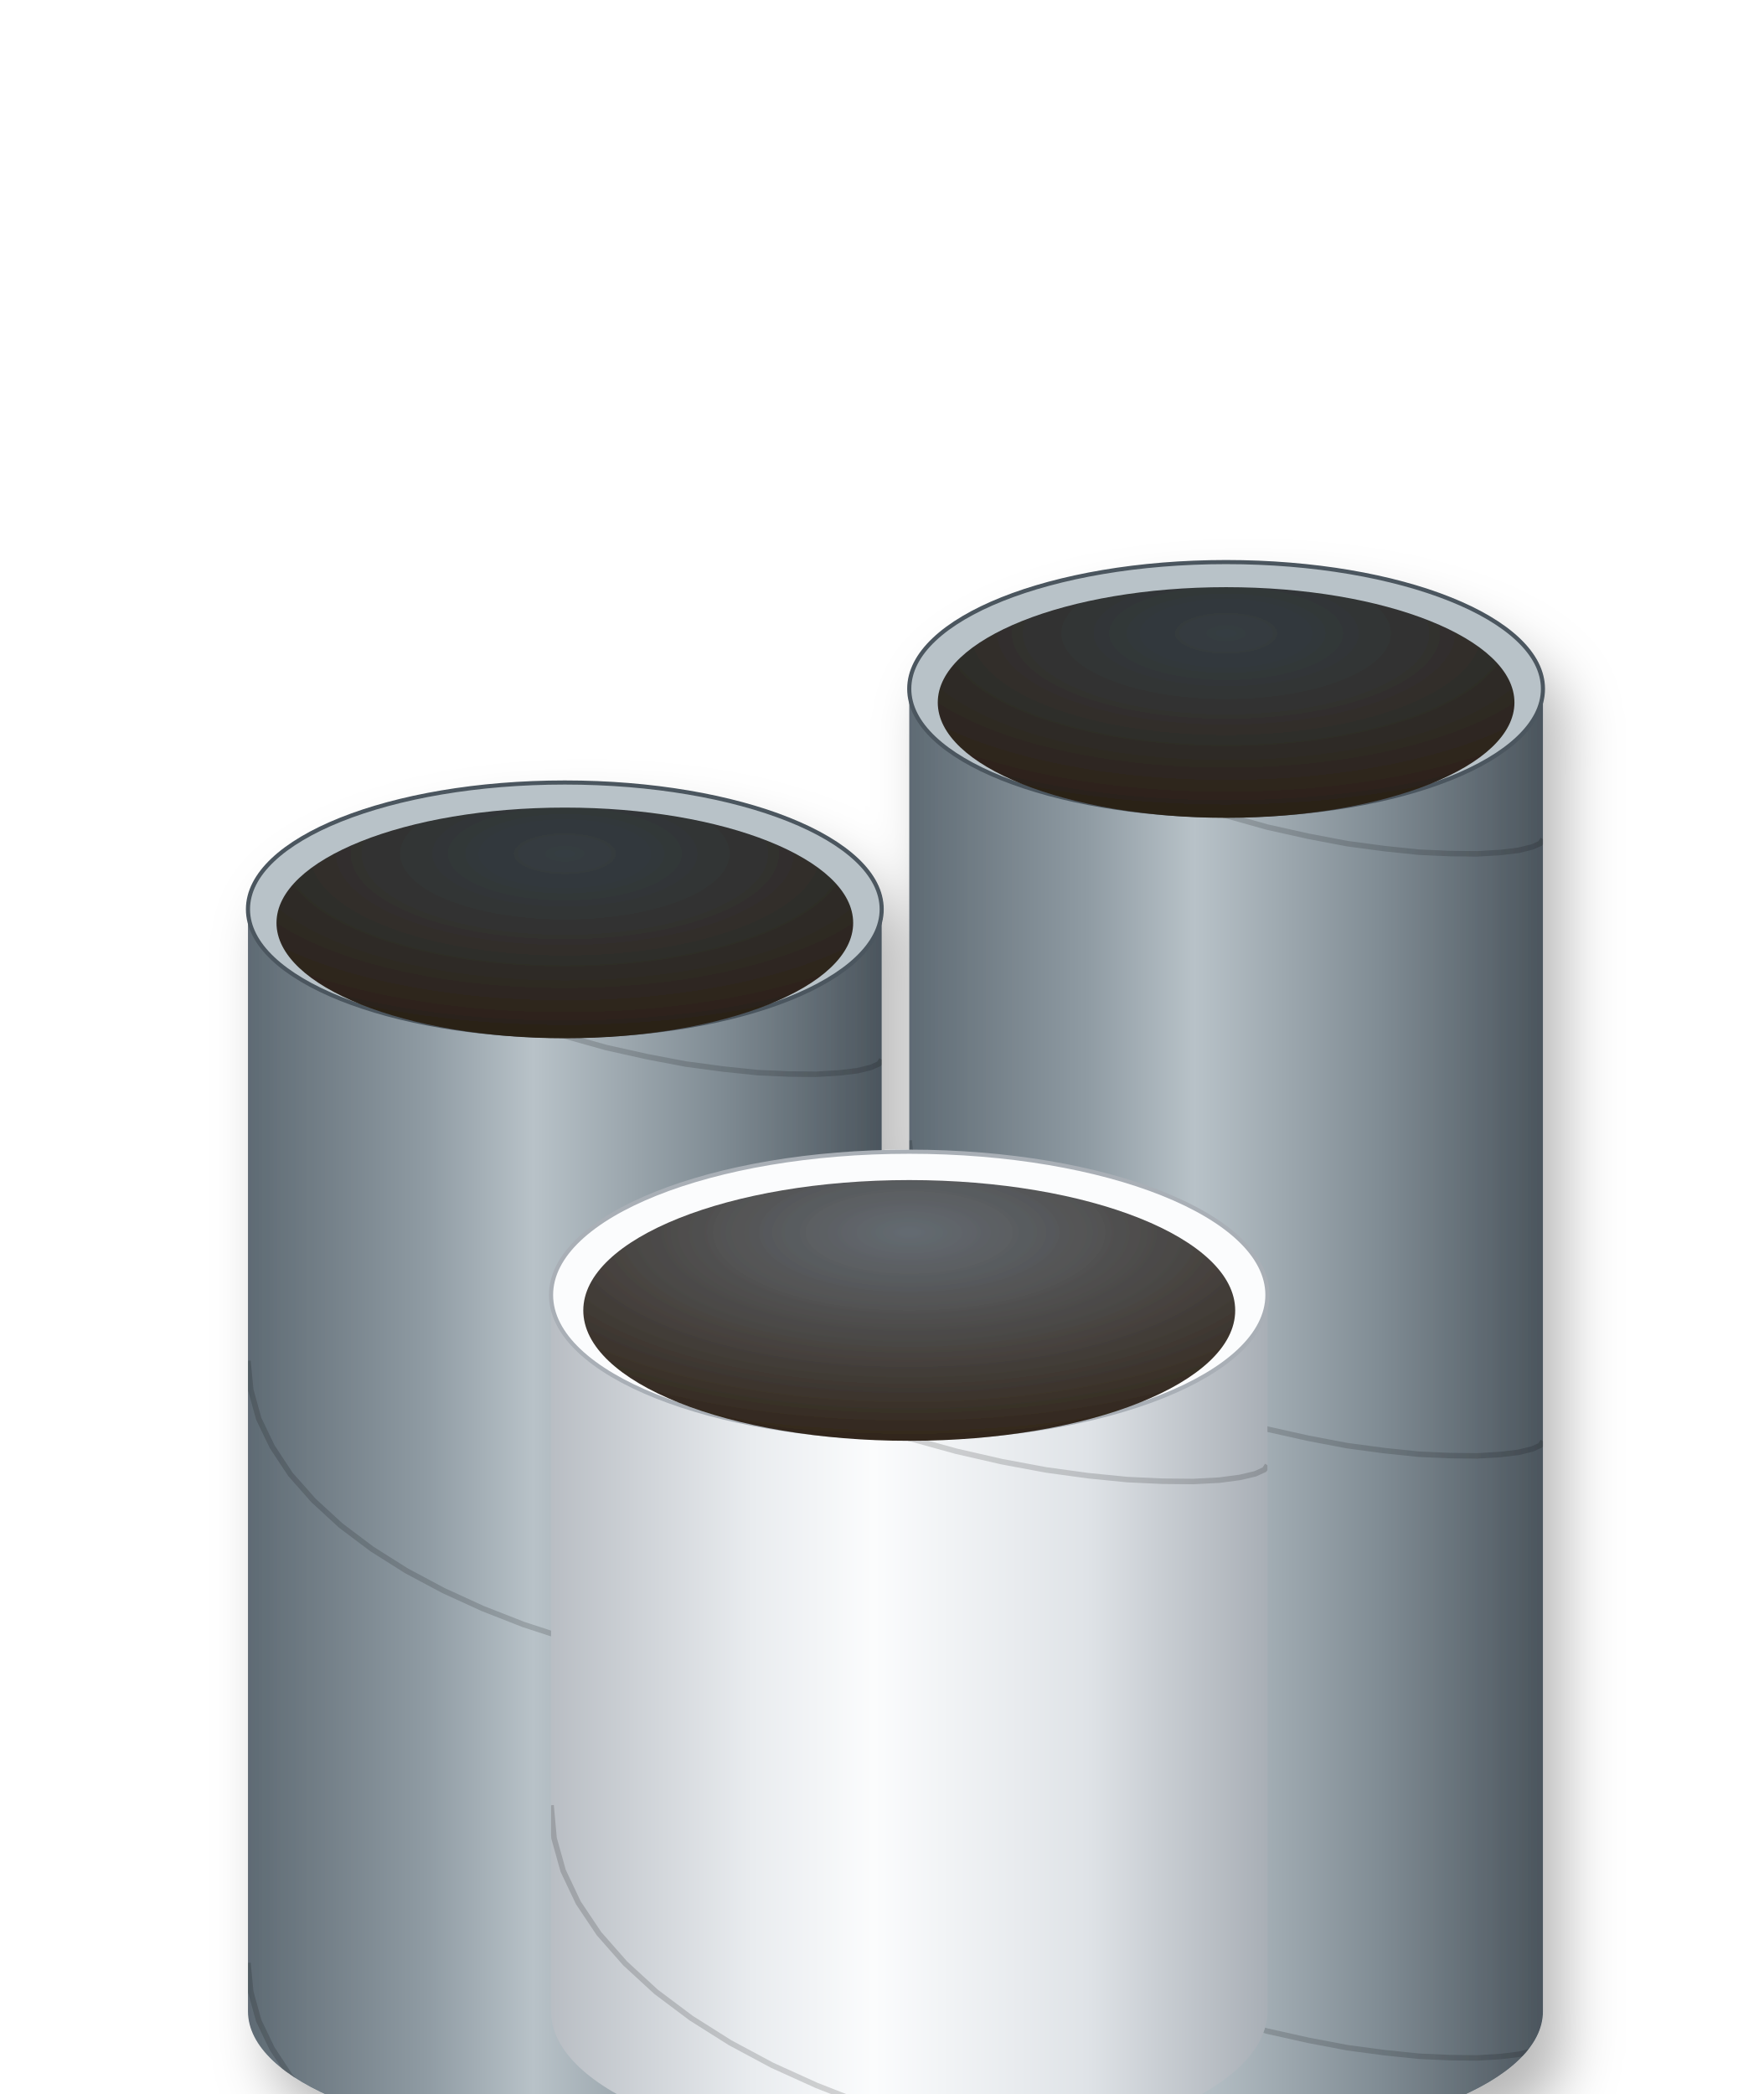
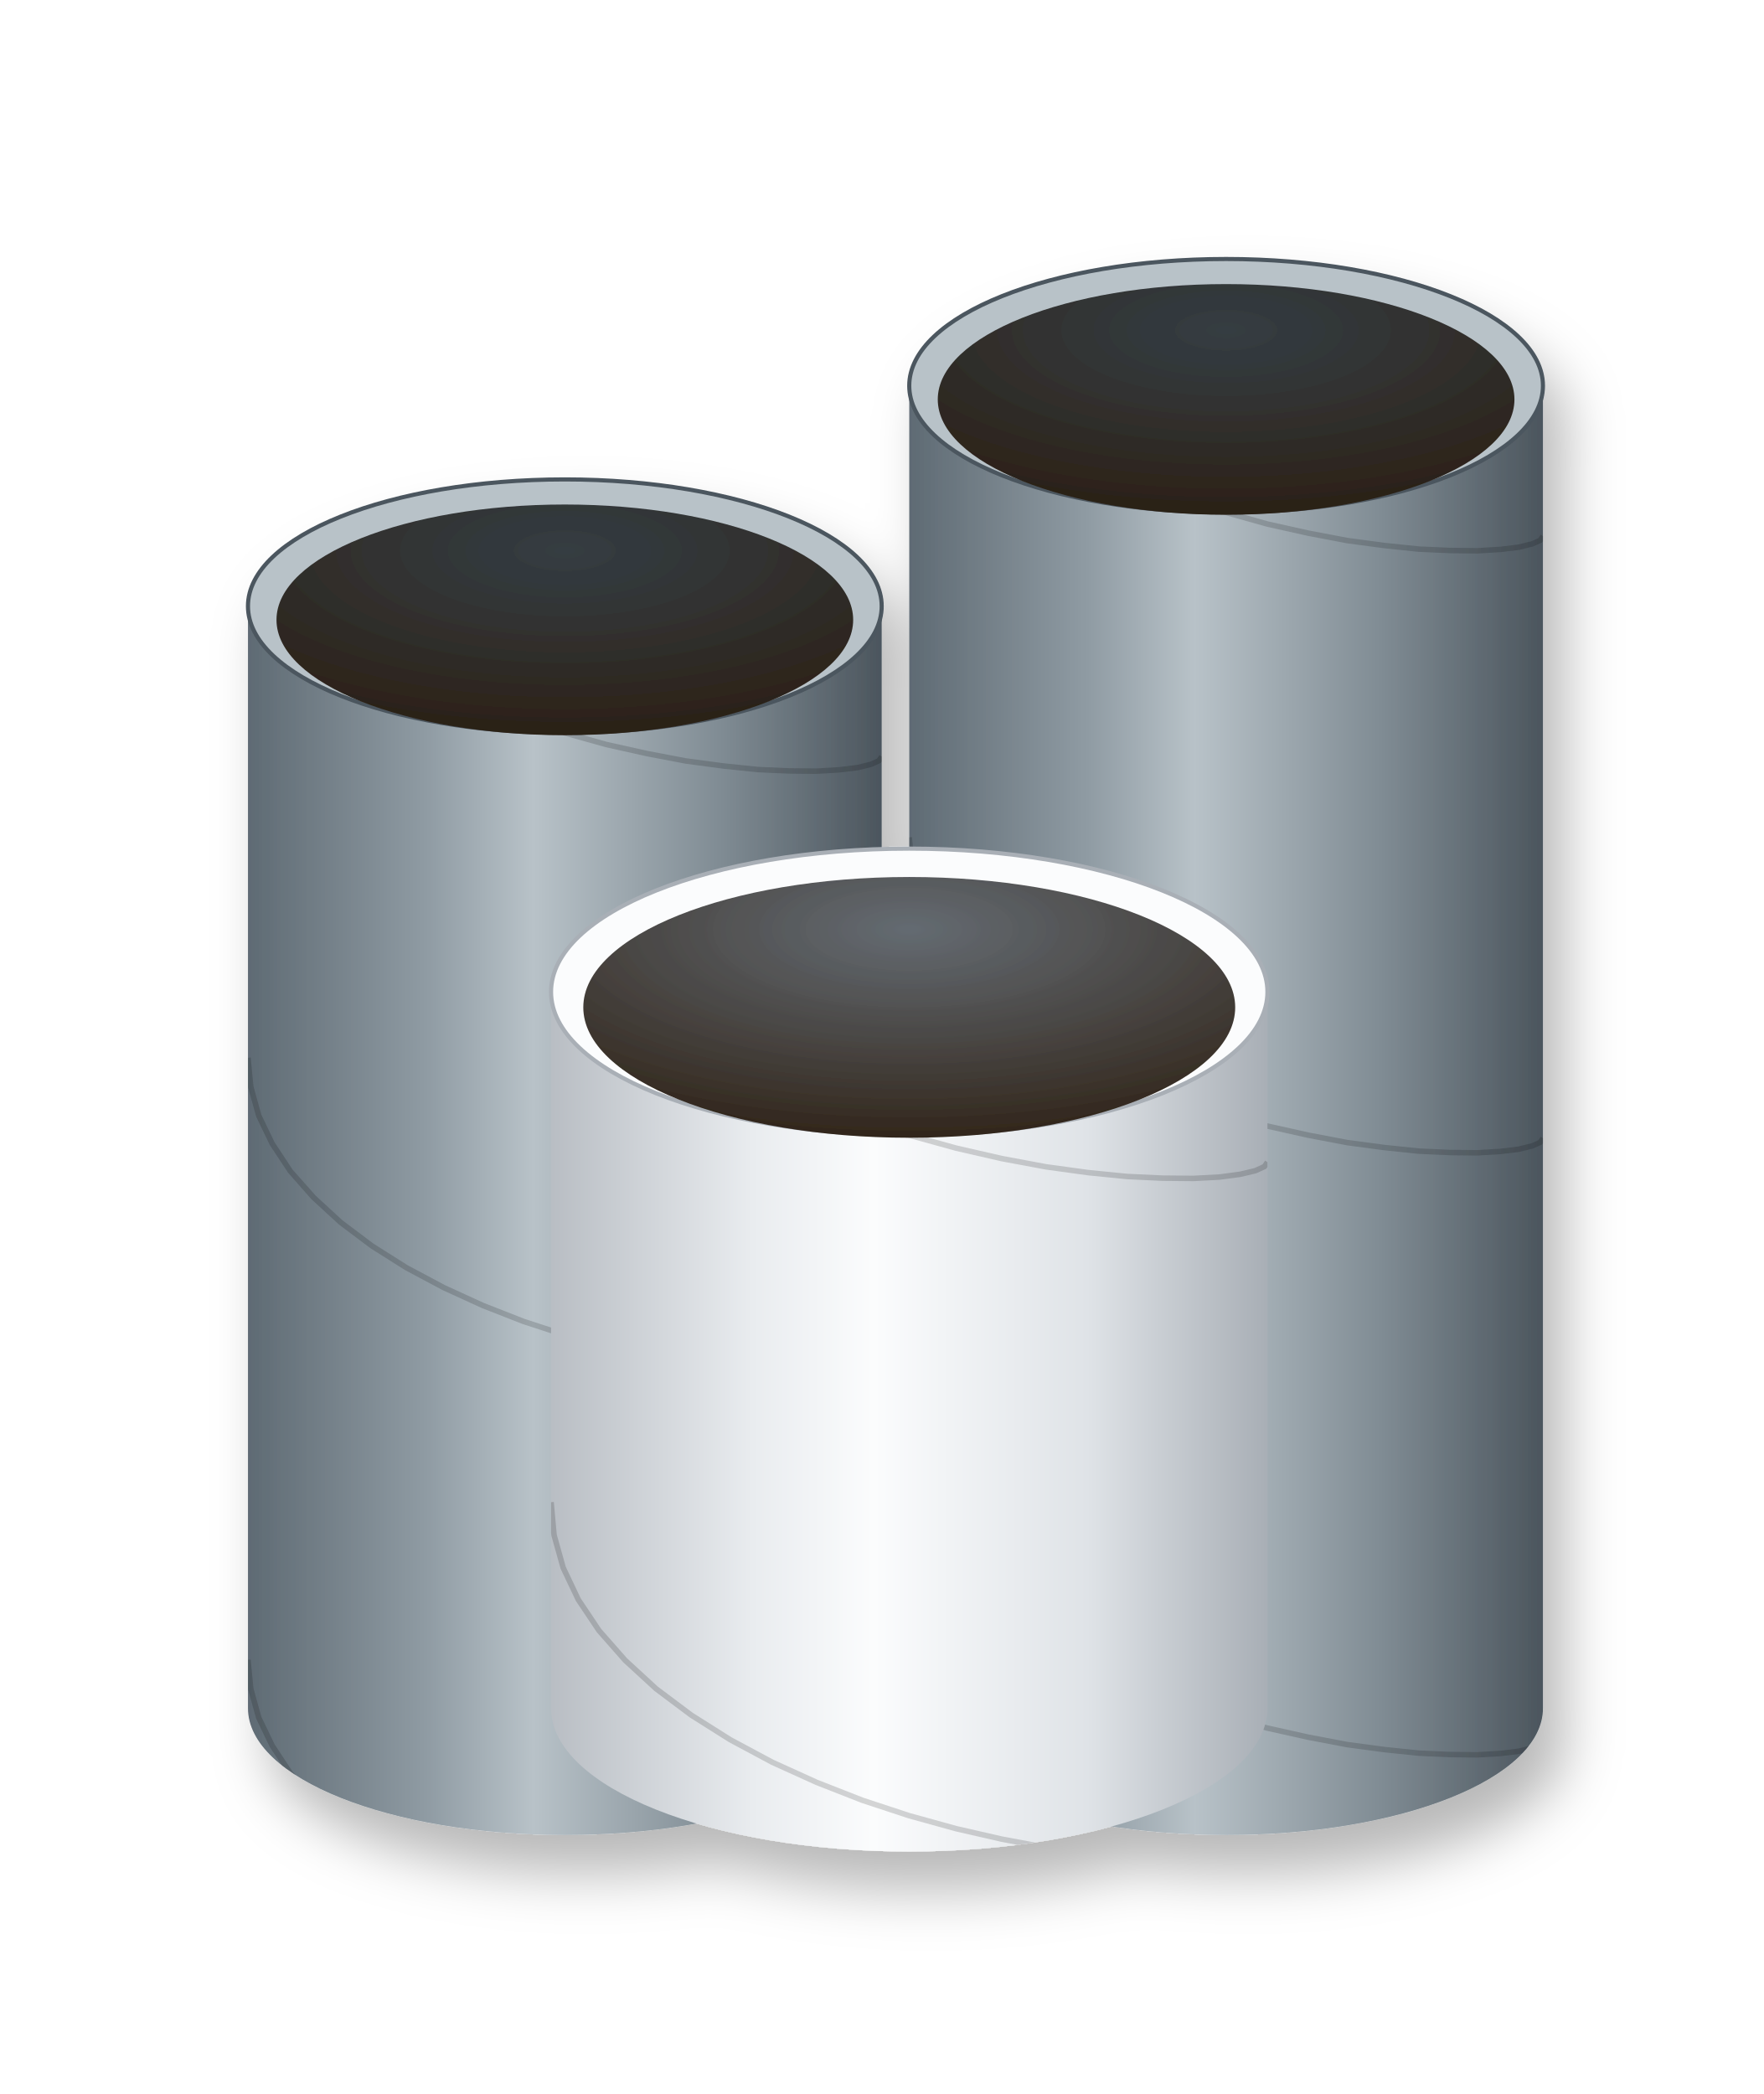
<svg xmlns="http://www.w3.org/2000/svg" viewBox="0 0 640 760" width="640" height="760">
  <defs>
    <filter id="sh" x="-20%" y="-20%" width="140%" height="140%">
      <feGaussianBlur in="SourceAlpha" stdDeviation="10" />
      <feOffset dx="8" dy="14" />
      <feComponentTransfer>
        <feFuncA type="linear" slope=".28" />
      </feComponentTransfer>
      <feMerge>
        <feMergeNode />
        <feMergeNode in="SourceGraphic" />
      </feMerge>
    </filter>
  </defs>
  <g filter="url(#sh)">
-     <g transform="rotate(0 205.0 530.0)">
+     <g transform="rotate(0 205.0 420.0)">
      <defs>
        <linearGradient id="ga" x1="0" x2="1" y1="0" y2="0">
          <stop offset="0" stop-color="#5f6b74" />
          <stop offset=".28" stop-color="#8f9ba3" />
          <stop offset=".45" stop-color="#b8c2c8" />
          <stop offset=".75" stop-color="#7f8b93" />
          <stop offset="1" stop-color="#4c565e" />
        </linearGradient>
        <clipPath id="ca">
-           <path d="M90,330 L90,730 A115.0,46.0 0 0 0 320,730 L320,330 Z" />
+           <path d="M90,220 L90,620 A115.0,46.0 0 0 0 320,620 L320,220 Z" />
        </clipPath>
        <radialGradient id="ia" cx=".5" cy=".2" r=".9">
          <stop offset="0" stop-color="#2d363c" stop-opacity=".95" />
          <stop offset="1" stop-color="#2b1d10" />
        </radialGradient>
      </defs>
-       <path d="M90,330 L90,730 A115.0,46.0 0 0 0 320,730 L320,330 Z" fill="url(#ga)" />
-       <path d="M90.0,56.9 L91.0,67.4 L93.9,77.9 L98.8,88.1 L105.4,98.1 L113.8,107.6 L123.7,116.7 L135.0,125.2 L147.5,133.1 L161.0,140.3 L175.2,146.8 L190.0,152.6 L205.0,157.5 L220.0,161.7 L234.8,165.0 L249.0,167.7 L262.5,169.5 L275.0,170.8 L286.3,171.3 L296.2,171.4 L304.6,170.9 L311.2,170.1 L316.1,168.9 L319.0,167.6 L320.0,166.1 M90.0,275.4 L91.0,285.9 L93.9,296.4 L98.8,306.6 L105.4,316.6 L113.8,326.1 L123.7,335.2 L135.0,343.7 L147.5,351.6 L161.0,358.8 L175.2,365.3 L190.0,371.1 L205.0,376.0 L220.0,380.2 L234.8,383.5 L249.0,386.2 L262.5,388.0 L275.0,389.3 L286.3,389.8 L296.2,389.9 L304.6,389.4 L311.2,388.6 L316.1,387.4 L319.0,386.1 L320.0,384.6 M90.0,493.9 L91.0,504.4 L93.9,514.9 L98.8,525.1 L105.4,535.1 L113.8,544.6 L123.7,553.7 L135.0,562.2 L147.5,570.1 L161.0,577.3 L175.2,583.8 L190.0,589.6 L205.0,594.5 L220.0,598.7 L234.8,602.0 L249.0,604.7 L262.5,606.5 L275.0,607.8 L286.3,608.3 L296.2,608.4 L304.6,607.9 L311.2,607.1 L316.1,605.9 L319.0,604.6 L320.0,603.1 M90.0,712.4 L91.0,722.9 L93.9,733.4 L98.8,743.6 L105.4,753.6 L113.8,763.1 L123.7,772.2 L135.0,780.7 L147.5,788.6 L161.0,795.8 L175.2,802.3 L190.0,808.1 L205.0,813.0 L220.0,817.2 L234.8,820.5 L249.0,823.2 L262.5,825.0 L275.0,826.3 L286.3,826.8 L296.2,826.9 L304.6,826.4 L311.2,825.6 L316.1,824.4 L319.0,823.1 L320.0,821.6" fill="none" stroke="#000" stroke-opacity=".16" stroke-width="2" clip-path="url(#ca)" />
-       <ellipse cx="205.0" cy="330" rx="115.0" ry="46.0" fill="#b8c2c8" stroke="#4c565e" stroke-width="1.5" />
-       <ellipse cx="205.0" cy="334.968" rx="104.65" ry="41.86" fill="url(#ia)" />
+       <path d="M90,220 L90,620 A115.0,46.0 0 0 0 320,620 L320,220 Z" fill="url(#ga)" />
+       <path d="M90.0,-53.1 L91.0,-42.6 L93.9,-32.1 L98.8,-21.9 L105.4,-11.9 L113.8,-2.4 L123.7,6.7 L135.0,15.2 L147.5,23.1 L161.0,30.3 L175.2,36.8 L190.0,42.6 L205.0,47.5 L220.0,51.7 L234.8,55.0 L249.0,57.7 L262.5,59.5 L275.0,60.8 L286.3,61.3 L296.2,61.4 L304.6,60.9 L311.2,60.1 L316.1,58.9 L319.0,57.6 L320.0,56.1 M90.0,165.4 L91.0,175.9 L93.9,186.4 L98.8,196.6 L105.4,206.6 L113.8,216.1 L123.7,225.2 L135.0,233.7 L147.5,241.6 L161.0,248.8 L175.2,255.3 L190.0,261.1 L205.0,266.0 L220.0,270.2 L234.8,273.5 L249.0,276.2 L262.5,278.0 L275.0,279.3 L286.3,279.8 L296.2,279.9 L304.6,279.4 L311.2,278.6 L316.1,277.4 L319.0,276.1 L320.0,274.6 M90.0,383.9 L91.0,394.4 L93.9,404.9 L98.8,415.1 L105.4,425.1 L113.8,434.6 L123.7,443.7 L135.0,452.2 L147.5,460.1 L161.0,467.3 L175.2,473.8 L190.0,479.6 L205.0,484.5 L220.0,488.7 L234.8,492.0 L249.0,494.7 L262.5,496.5 L275.0,497.8 L286.3,498.3 L296.2,498.4 L304.6,497.9 L311.2,497.1 L316.1,495.9 L319.0,494.6 L320.0,493.1 M90.0,602.4 L91.0,612.9 L93.9,623.4 L98.8,633.6 L105.4,643.6 L113.8,653.1 L123.7,662.2 L135.0,670.7 L147.5,678.6 L161.0,685.8 L175.2,692.3 L190.0,698.1 L205.0,703.0 L220.0,707.2 L234.8,710.5 L249.0,713.2 L262.5,715.0 L275.0,716.3 L286.3,716.8 L296.2,716.9 L304.6,716.4 L311.2,715.6 L316.1,714.4 L319.0,713.1 L320.0,711.6" fill="none" stroke="#000" stroke-opacity=".16" stroke-width="2" clip-path="url(#ca)" />
+       <ellipse cx="205.0" cy="220" rx="115.0" ry="46.0" fill="#b8c2c8" stroke="#4c565e" stroke-width="1.5" />
+       <ellipse cx="205.0" cy="224.968" rx="104.65" ry="41.86" fill="url(#ia)" />
    </g>
-     <g transform="rotate(0 445.0 490.0)">
+     <g transform="rotate(0 445.0 380.0)">
      <defs>
        <linearGradient id="gb" x1="0" x2="1" y1="0" y2="0">
          <stop offset="0" stop-color="#5f6b74" />
          <stop offset=".28" stop-color="#8f9ba3" />
          <stop offset=".45" stop-color="#b8c2c8" />
          <stop offset=".75" stop-color="#7f8b93" />
          <stop offset="1" stop-color="#4c565e" />
        </linearGradient>
        <clipPath id="cb">
-           <path d="M330,250 L330,730 A115.0,46.0 0 0 0 560,730 L560,250 Z" />
+           <path d="M330,140 L330,620 A115.0,46.0 0 0 0 560,620 L560,140 Z" />
        </clipPath>
        <radialGradient id="ib" cx=".5" cy=".2" r=".9">
          <stop offset="0" stop-color="#2d363c" stop-opacity=".95" />
          <stop offset="1" stop-color="#2b1d10" />
        </radialGradient>
      </defs>
-       <path d="M330,250 L330,730 A115.0,46.0 0 0 0 560,730 L560,250 Z" fill="url(#gb)" />
-       <path d="M330.0,-23.1 L331.0,-12.6 L333.9,-2.1 L338.8,8.1 L345.4,18.1 L353.8,27.6 L363.7,36.7 L375.0,45.2 L387.5,53.1 L401.0,60.3 L415.2,66.8 L430.0,72.6 L445.0,77.5 L460.0,81.7 L474.8,85.0 L489.0,87.7 L502.5,89.5 L515.0,90.8 L526.3,91.3 L536.2,91.4 L544.6,90.9 L551.2,90.1 L556.1,88.9 L559.0,87.6 L560.0,86.1 M330.0,195.4 L331.0,205.9 L333.9,216.4 L338.8,226.6 L345.4,236.6 L353.8,246.1 L363.7,255.2 L375.0,263.7 L387.5,271.6 L401.0,278.8 L415.2,285.3 L430.0,291.1 L445.0,296.0 L460.0,300.2 L474.8,303.5 L489.0,306.2 L502.5,308.0 L515.0,309.3 L526.3,309.8 L536.2,309.9 L544.6,309.4 L551.2,308.6 L556.1,307.4 L559.0,306.1 L560.0,304.6 M330.0,413.9 L331.0,424.4 L333.9,434.9 L338.8,445.1 L345.4,455.1 L353.8,464.6 L363.7,473.7 L375.0,482.2 L387.5,490.1 L401.0,497.3 L415.2,503.8 L430.0,509.6 L445.0,514.5 L460.0,518.7 L474.8,522.0 L489.0,524.7 L502.5,526.5 L515.0,527.8 L526.3,528.3 L536.2,528.4 L544.6,527.9 L551.2,527.1 L556.1,525.9 L559.0,524.6 L560.0,523.1 M330.0,632.4 L331.0,642.9 L333.9,653.4 L338.8,663.6 L345.4,673.6 L353.8,683.1 L363.7,692.2 L375.0,700.7 L387.5,708.6 L401.0,715.8 L415.2,722.3 L430.0,728.1 L445.0,733.0 L460.0,737.2 L474.8,740.5 L489.0,743.2 L502.5,745.0 L515.0,746.3 L526.3,746.8 L536.2,746.9 L544.6,746.4 L551.2,745.6 L556.1,744.4 L559.0,743.1 L560.0,741.6 M330.0,850.9 L331.0,861.4 L333.9,871.9 L338.8,882.1 L345.4,892.1 L353.8,901.6 L363.7,910.7 L375.0,919.2 L387.5,927.1 L401.0,934.3 L415.2,940.8 L430.0,946.6 L445.0,951.5 L460.0,955.7 L474.8,959.0 L489.0,961.7 L502.5,963.5 L515.0,964.8 L526.3,965.3 L536.2,965.4 L544.6,964.9 L551.2,964.1 L556.1,962.9 L559.0,961.6 L560.0,960.1" fill="none" stroke="#000" stroke-opacity=".16" stroke-width="2" clip-path="url(#cb)" />
-       <ellipse cx="445.0" cy="250" rx="115.0" ry="46.0" fill="#b8c2c8" stroke="#4c565e" stroke-width="1.5" />
-       <ellipse cx="445.0" cy="254.968" rx="104.65" ry="41.86" fill="url(#ib)" />
+       <path d="M330,140 L330,620 A115.0,46.0 0 0 0 560,620 L560,140 Z" fill="url(#gb)" />
+       <path d="M330.0,-133.1 L331.0,-122.6 L333.9,-112.1 L338.8,-101.9 L345.4,-91.9 L353.8,-82.4 L363.7,-73.3 L375.0,-64.8 L387.5,-56.9 L401.0,-49.7 L415.2,-43.2 L430.0,-37.4 L445.0,-32.5 L460.0,-28.3 L474.8,-25.0 L489.0,-22.3 L502.5,-20.5 L515.0,-19.2 L526.3,-18.7 L536.2,-18.6 L544.6,-19.1 L551.2,-19.9 L556.1,-21.1 L559.0,-22.4 L560.0,-23.9 M330.0,85.4 L331.0,95.9 L333.9,106.4 L338.8,116.6 L345.4,126.6 L353.8,136.1 L363.7,145.2 L375.0,153.7 L387.5,161.6 L401.0,168.8 L415.2,175.3 L430.0,181.1 L445.0,186.0 L460.0,190.2 L474.8,193.5 L489.0,196.2 L502.5,198.0 L515.0,199.3 L526.3,199.8 L536.2,199.9 L544.6,199.4 L551.2,198.6 L556.1,197.4 L559.0,196.1 L560.0,194.6 M330.0,303.9 L331.0,314.4 L333.9,324.9 L338.8,335.1 L345.4,345.1 L353.8,354.6 L363.7,363.7 L375.0,372.2 L387.5,380.1 L401.0,387.3 L415.2,393.8 L430.0,399.6 L445.0,404.5 L460.0,408.7 L474.8,412.0 L489.0,414.7 L502.5,416.5 L515.0,417.8 L526.3,418.3 L536.2,418.4 L544.6,417.9 L551.2,417.1 L556.1,415.9 L559.0,414.6 L560.0,413.1 M330.0,522.4 L331.0,532.9 L333.9,543.4 L338.8,553.6 L345.4,563.6 L353.8,573.1 L363.7,582.2 L375.0,590.7 L387.5,598.6 L401.0,605.8 L415.2,612.3 L430.0,618.1 L445.0,623.0 L460.0,627.2 L474.8,630.5 L489.0,633.2 L502.5,635.0 L515.0,636.3 L526.3,636.8 L536.2,636.9 L544.6,636.4 L551.2,635.6 L556.1,634.4 L559.0,633.1 L560.0,631.6 M330.0,740.9 L331.0,751.4 L333.9,761.9 L338.8,772.1 L345.4,782.1 L353.8,791.6 L363.7,800.7 L375.0,809.2 L387.5,817.1 L401.0,824.3 L415.2,830.8 L430.0,836.6 L445.0,841.5 L460.0,845.7 L474.8,849.0 L489.0,851.7 L502.5,853.5 L515.0,854.8 L526.3,855.3 L536.2,855.4 L544.6,854.9 L551.2,854.1 L556.1,852.9 L559.0,851.6 L560.0,850.1" fill="none" stroke="#000" stroke-opacity=".16" stroke-width="2" clip-path="url(#cb)" />
+       <ellipse cx="445.0" cy="140" rx="115.0" ry="46.0" fill="#b8c2c8" stroke="#4c565e" stroke-width="1.5" />
+       <ellipse cx="445.0" cy="144.968" rx="104.65" ry="41.86" fill="url(#ib)" />
    </g>
-     <g transform="rotate(0 330.0 600.0)">
+     <g transform="rotate(0 330.0 490.0)">
      <defs>
        <linearGradient id="gc" x1="0" x2="1" y1="0" y2="0">
          <stop offset="0" stop-color="#b9bec4" />
          <stop offset=".28" stop-color="#e9ecef" />
          <stop offset=".45" stop-color="#fbfcfd" />
          <stop offset=".75" stop-color="#dfe3e7" />
          <stop offset="1" stop-color="#a9afb6" />
        </linearGradient>
        <clipPath id="cc">
-           <path d="M200,470 L200,730 A130.0,52.0 0 0 0 460,730 L460,470 Z" />
+           <path d="M200,360 L200,620 A130.0,52.0 0 0 0 460,620 L460,360 Z" />
        </clipPath>
        <radialGradient id="ic" cx=".5" cy=".2" r=".9">
          <stop offset="0" stop-color="#5c636a" stop-opacity=".95" />
          <stop offset="1" stop-color="#2b1d10" />
        </radialGradient>
      </defs>
-       <path d="M200,470 L200,730 A130.0,52.0 0 0 0 460,730 L460,470 Z" fill="url(#gc)" />
-       <path d="M200.0,161.2 L201.1,173.2 L204.4,185.0 L209.9,196.6 L217.4,207.8 L226.9,218.6 L238.1,228.9 L250.9,238.5 L265.0,247.4 L280.3,255.6 L296.4,262.9 L313.0,269.4 L330.0,275.0 L347.0,279.7 L363.6,283.5 L379.7,286.5 L395.0,288.6 L409.1,290.0 L421.9,290.6 L433.1,290.7 L442.6,290.2 L450.1,289.2 L455.6,287.9 L458.9,286.4 L460.0,284.8 M200.0,408.2 L201.1,420.2 L204.4,432.0 L209.9,443.6 L217.4,454.8 L226.9,465.6 L238.1,475.9 L250.9,485.5 L265.0,494.4 L280.3,502.6 L296.4,509.9 L313.0,516.4 L330.0,522.0 L347.0,526.7 L363.6,530.5 L379.7,533.5 L395.0,535.6 L409.1,537.0 L421.9,537.6 L433.1,537.7 L442.6,537.2 L450.1,536.2 L455.6,534.9 L458.9,533.4 L460.0,531.8 M200.0,655.2 L201.1,667.2 L204.4,679.0 L209.9,690.6 L217.4,701.8 L226.9,712.6 L238.1,722.9 L250.9,732.5 L265.0,741.4 L280.3,749.6 L296.4,756.9 L313.0,763.4 L330.0,769.0 L347.0,773.7 L363.6,777.5 L379.7,780.5 L395.0,782.6 L409.1,784.0 L421.9,784.6 L433.1,784.7 L442.6,784.2 L450.1,783.2 L455.6,781.9 L458.9,780.4 L460.0,778.8 M200.0,902.2 L201.1,914.2 L204.4,926.0 L209.9,937.6 L217.4,948.8 L226.9,959.6 L238.1,969.9 L250.9,979.5 L265.0,988.4 L280.3,996.6 L296.4,1003.9 L313.0,1010.4 L330.0,1016.0 L347.0,1020.7 L363.6,1024.5 L379.7,1027.5 L395.0,1029.6 L409.1,1031.0 L421.9,1031.6 L433.1,1031.7 L442.6,1031.2 L450.1,1030.2 L455.6,1028.9 L458.9,1027.4 L460.0,1025.8" fill="none" stroke="#000" stroke-opacity=".16" stroke-width="2" clip-path="url(#cc)" />
-       <ellipse cx="330.0" cy="470" rx="130.0" ry="52.0" fill="#fbfcfd" stroke="#a9afb6" stroke-width="1.5" />
-       <ellipse cx="330.0" cy="475.616" rx="118.3" ry="47.32" fill="url(#ic)" />
+       <path d="M200,360 L200,620 A130.0,52.0 0 0 0 460,620 L460,360 Z" fill="url(#gc)" />
+       <path d="M200.0,51.2 L201.1,63.2 L204.4,75.0 L209.9,86.6 L217.4,97.8 L226.9,108.6 L238.1,118.9 L250.9,128.5 L265.0,137.4 L280.3,145.6 L296.4,152.9 L313.0,159.4 L330.0,165.0 L347.0,169.7 L363.6,173.5 L379.7,176.5 L395.0,178.6 L409.1,180.0 L421.9,180.6 L433.1,180.7 L442.6,180.2 L450.1,179.2 L455.6,177.9 L458.9,176.4 L460.0,174.8 M200.0,298.2 L201.1,310.2 L204.4,322.0 L209.9,333.6 L217.4,344.8 L226.9,355.6 L238.1,365.9 L250.9,375.5 L265.0,384.4 L280.3,392.6 L296.4,399.9 L313.0,406.4 L330.0,412.0 L347.0,416.7 L363.6,420.5 L379.7,423.5 L395.0,425.6 L409.1,427.0 L421.9,427.6 L433.1,427.7 L442.6,427.2 L450.1,426.2 L455.6,424.9 L458.9,423.4 L460.0,421.8 M200.0,545.2 L201.1,557.2 L204.4,569.0 L209.9,580.6 L217.4,591.8 L226.9,602.6 L238.1,612.9 L250.9,622.5 L265.0,631.4 L280.3,639.6 L296.4,646.9 L313.0,653.4 L330.0,659.0 L347.0,663.7 L363.6,667.5 L379.7,670.5 L395.0,672.6 L409.1,674.0 L421.9,674.6 L433.1,674.7 L442.6,674.2 L450.1,673.2 L455.6,671.9 L458.9,670.4 L460.0,668.8 M200.0,792.2 L201.1,804.2 L204.4,816.0 L209.9,827.6 L217.4,838.8 L226.9,849.6 L238.1,859.9 L250.9,869.5 L265.0,878.4 L280.3,886.6 L296.4,893.9 L313.0,900.4 L330.0,906.0 L347.0,910.7 L363.6,914.5 L379.7,917.5 L395.0,919.6 L409.1,921.0 L421.9,921.6 L433.1,921.7 L442.6,921.2 L450.1,920.2 L455.6,918.9 L458.9,917.4 L460.0,915.8" fill="none" stroke="#000" stroke-opacity=".16" stroke-width="2" clip-path="url(#cc)" />
+       <ellipse cx="330.0" cy="360" rx="130.0" ry="52.0" fill="#fbfcfd" stroke="#a9afb6" stroke-width="1.5" />
+       <ellipse cx="330.0" cy="365.616" rx="118.3" ry="47.32" fill="url(#ic)" />
    </g>
  </g>
</svg>
